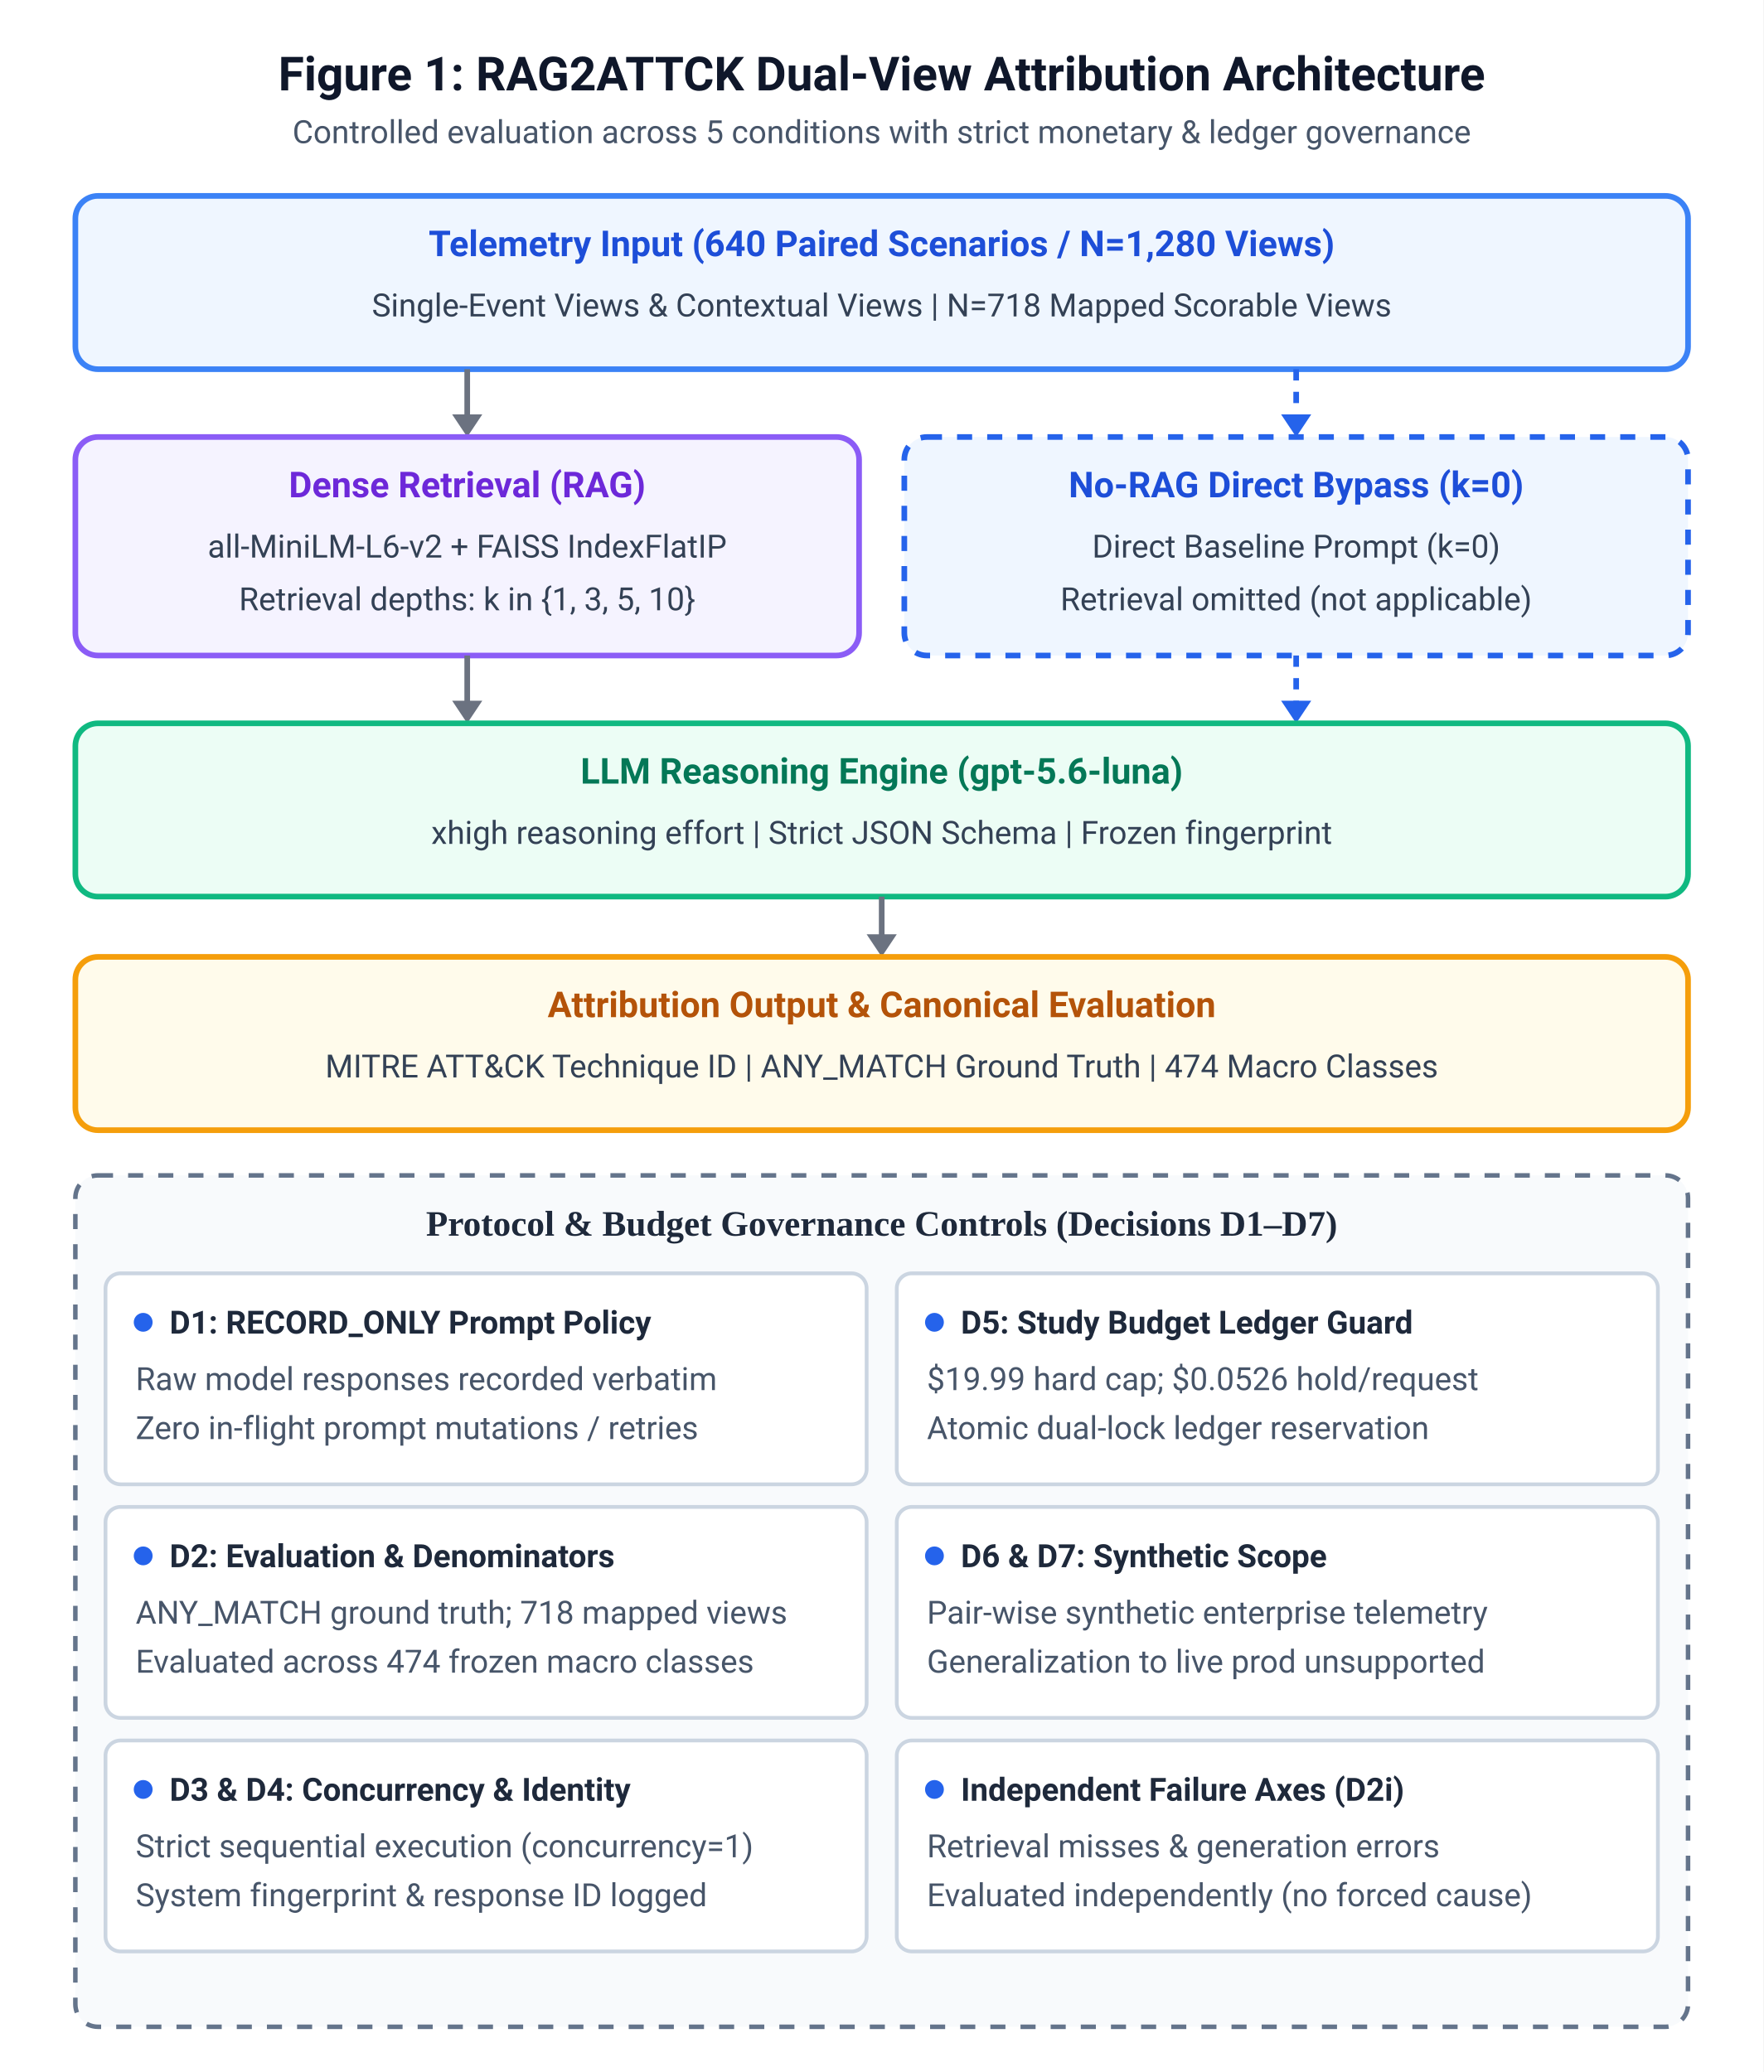
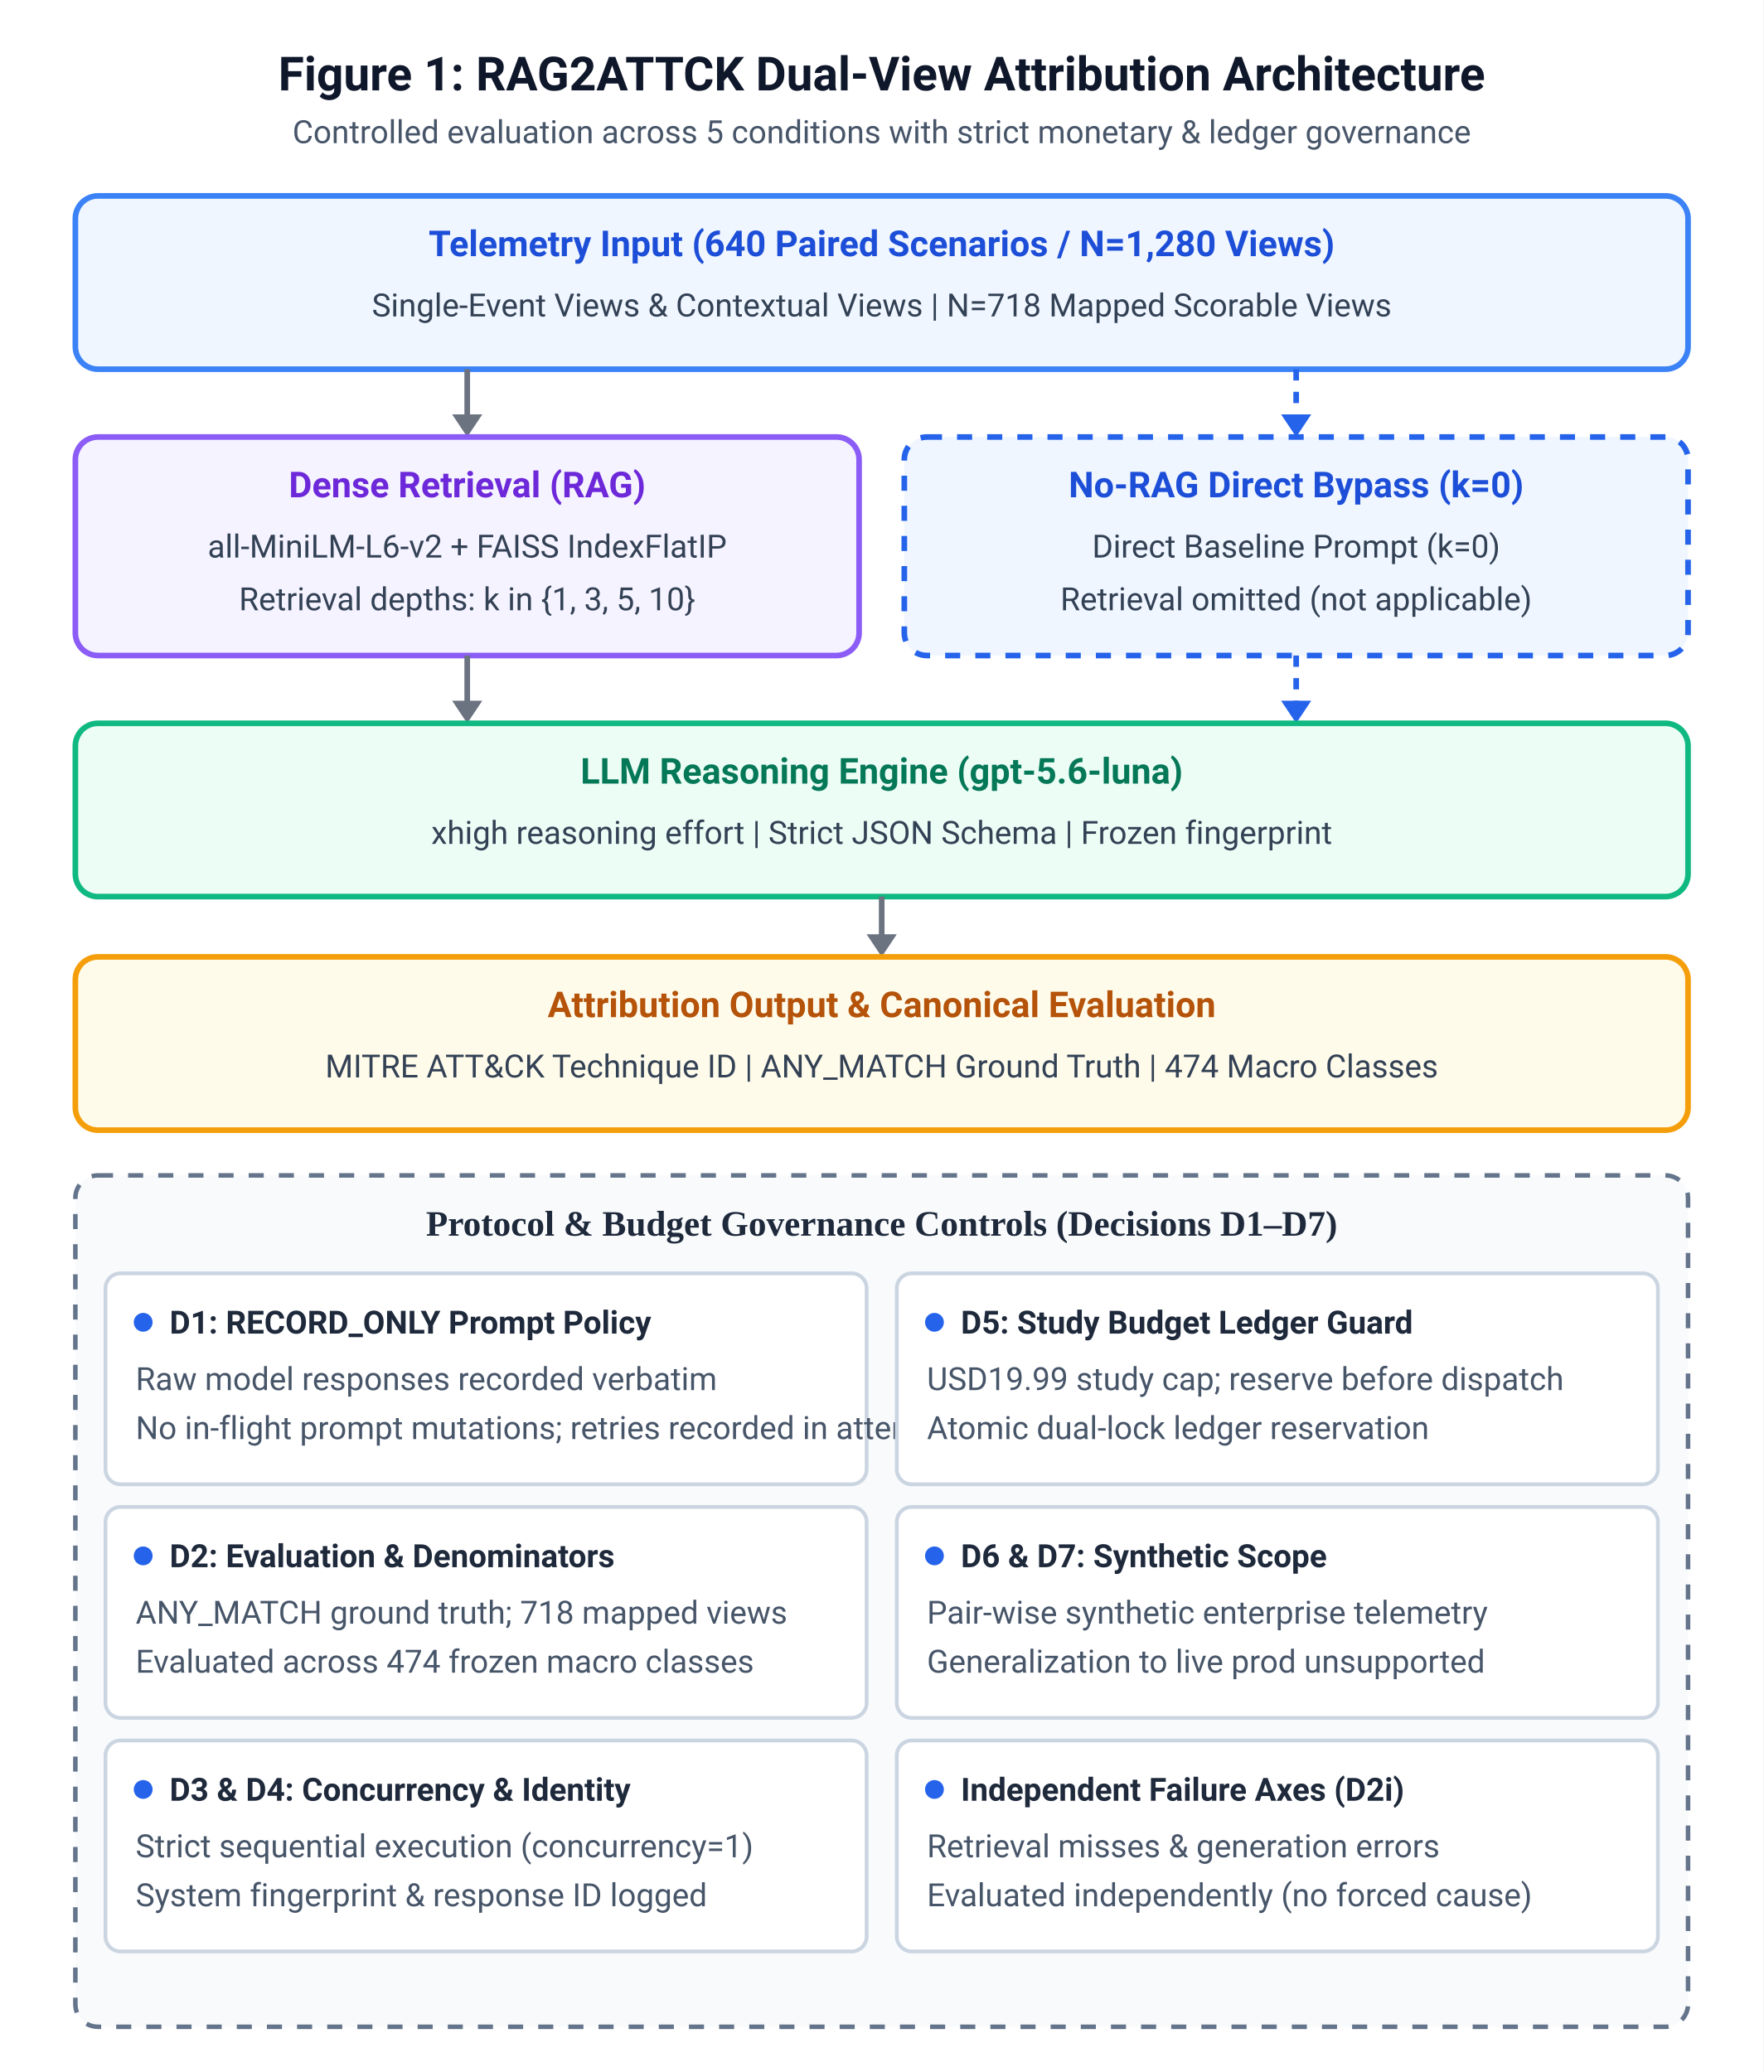
<svg xmlns="http://www.w3.org/2000/svg" viewBox="0 0 468 550" width="468" height="550">
  <defs>
    <style>
      @page { size: 468px 550px; margin: 0; }
      .title { font-family: -apple-system, BlinkMacSystemFont, "Segoe UI", Roboto, Helvetica, Arial, sans-serif; font-size: 12.5px; font-weight: bold; fill: #0f172a; text-anchor: middle; }
      .subtitle { font-family: -apple-system, BlinkMacSystemFont, "Segoe UI", Roboto, Helvetica, Arial, sans-serif; font-size: 8.5px; fill: #475569; text-anchor: middle; }
      .axis-label { font-family: -apple-system, BlinkMacSystemFont, "Segoe UI", Roboto, Helvetica, Arial, sans-serif; font-size: 9.0px; font-weight: bold; fill: #334155; }
      .tick-label { font-family: -apple-system, BlinkMacSystemFont, "Segoe UI", Roboto, Helvetica, Arial, sans-serif; font-size: 8.5px; fill: #475569; }
      .grid-line { stroke: #e2e8f0; stroke-width: 1; stroke-dasharray: 3,3; }
      .data-hit { font-family: -apple-system, BlinkMacSystemFont, "Segoe UI", Roboto, Helvetica, Arial, sans-serif; font-size: 8.5px; font-weight: bold; fill: #065f46; text-anchor: middle; }
      .data-miss { font-family: -apple-system, BlinkMacSystemFont, "Segoe UI", Roboto, Helvetica, Arial, sans-serif; font-size: 8.5px; font-weight: bold; fill: #92400e; text-anchor: middle; }
      .legend-text { font-family: -apple-system, BlinkMacSystemFont, "Segoe UI", Roboto, Helvetica, Arial, sans-serif; font-size: 8.5px; fill: #334155; }
      .subgroup-text { font-family: -apple-system, BlinkMacSystemFont, "Segoe UI", Roboto, Helvetica, Arial, sans-serif; font-size: 8.5px; font-weight: bold; fill: #1e293b; text-anchor: middle; }
      .caveat-text { font-family: -apple-system, BlinkMacSystemFont, "Segoe UI", Roboto, Helvetica, Arial, sans-serif; font-size: 8.5px; fill: #64748b; text-anchor: middle; }
      .stage-title { font-family: -apple-system, BlinkMacSystemFont, "Segoe UI", Roboto, Helvetica, Arial, sans-serif; font-size: 9.5px; font-weight: bold; text-anchor: middle; }
      .stage-body { font-family: -apple-system, BlinkMacSystemFont, "Segoe UI", Roboto, Helvetica, Arial, sans-serif; font-size: 8.5px; fill: #334155; text-anchor: middle; }
      .card-title { font-family: -apple-system, BlinkMacSystemFont, "Segoe UI", Roboto, Helvetica, Arial, sans-serif; font-size: 8.5px; font-weight: bold; fill: #1e293b; }
      .card-body { font-family: -apple-system, BlinkMacSystemFont, "Segoe UI", Roboto, Helvetica, Arial, sans-serif; font-size: 8.5px; fill: #475569; }
      .fixture-banner { font-family: -apple-system, BlinkMacSystemFont, "Segoe UI", Roboto, Helvetica, Arial, sans-serif; font-size: 8.5px; font-weight: bold; fill: #b91c1c; text-anchor: end; }
    </style>
  </defs>
  <rect width="100%" height="100%" fill="#ffffff" />
  <text x="234" y="24" class="title">Figure 1: RAG2ATTCK Dual-View Attribution Architecture</text>
  <text x="234" y="38" class="subtitle">Controlled evaluation across 5 conditions with strict monetary &amp; ledger governance</text>
  <rect x="20" y="52" width="428" height="46" rx="6" ry="6" fill="#eff6ff" stroke="#3b82f6" stroke-width="1.5" />
  <text x="234" y="68" class="stage-title" fill="#1d4ed8">Telemetry Input (640 Paired Scenarios / N=1,280 Views)</text>
  <text x="234" y="84" class="stage-body">Single-Event Views &amp; Contextual Views | N=718 Mapped Scorable Views</text>
  <line x1="124" y1="98" x2="124" y2="114" stroke="#6b7280" stroke-width="1.5" />
  <polygon points="124,116 120,110 128,110" fill="#6b7280" />
  <line x1="344" y1="98" x2="344" y2="114" stroke="#2563eb" stroke-width="1.5" stroke-dasharray="3,3" />
  <polygon points="344,116 340,110 348,110" fill="#2563eb" />
  <rect x="20" y="116" width="208" height="58" rx="6" ry="6" fill="#f5f3ff" stroke="#8b5cf6" stroke-width="1.5" />
  <text x="124" y="132" class="stage-title" fill="#6d28d9">Dense Retrieval (RAG)</text>
  <text x="124" y="148" class="stage-body">all-MiniLM-L6-v2 + FAISS IndexFlatIP</text>
  <text x="124" y="162" class="stage-body">Retrieval depths: k in {1, 3, 5, 10}</text>
  <rect x="240" y="116" width="208" height="58" rx="6" ry="6" fill="#eff6ff" stroke="#2563eb" stroke-width="1.5" stroke-dasharray="4,4" />
  <text x="344" y="132" class="stage-title" fill="#1d4ed8">No-RAG Direct Bypass (k=0)</text>
  <text x="344" y="148" class="stage-body">Direct Baseline Prompt (k=0)</text>
  <text x="344" y="162" class="stage-body">Retrieval omitted (not applicable)</text>
  <line x1="124" y1="174" x2="124" y2="190" stroke="#6b7280" stroke-width="1.5" />
  <polygon points="124,192 120,186 128,186" fill="#6b7280" />
  <line x1="344" y1="174" x2="344" y2="190" stroke="#2563eb" stroke-width="1.5" stroke-dasharray="3,3" />
  <polygon points="344,192 340,186 348,186" fill="#2563eb" />
  <rect x="20" y="192" width="428" height="46" rx="6" ry="6" fill="#ecfdf5" stroke="#10b981" stroke-width="1.5" />
  <text x="234" y="208" class="stage-title" fill="#047857">LLM Reasoning Engine (gpt-5.6-luna)</text>
  <text x="234" y="224" class="stage-body">xhigh reasoning effort | Strict JSON Schema | Frozen fingerprint</text>
  <line x1="234" y1="238" x2="234" y2="252" stroke="#6b7280" stroke-width="1.5" />
  <polygon points="234,254 230,248 238,248" fill="#6b7280" />
  <rect x="20" y="254" width="428" height="46" rx="6" ry="6" fill="#fffbeb" stroke="#f59e0b" stroke-width="1.5" />
  <text x="234" y="270" class="stage-title" fill="#b45309">Attribution Output &amp; Canonical Evaluation</text>
  <text x="234" y="286" class="stage-body">MITRE ATT&amp;CK Technique ID | ANY_MATCH Ground Truth | 474 Macro Classes</text>
  <rect x="20" y="312" width="428" height="226" rx="6" ry="6" fill="#f8fafc" stroke="#64748b" stroke-width="1.2" stroke-dasharray="4,4" />
  <text x="234" y="328" font-size="9.5" font-weight="bold" fill="#1e293b" text-anchor="middle">Protocol &amp; Budget Governance Controls (Decisions D1–D7)</text>
  <rect x="28" y="338" width="202" height="56" rx="4" ry="4" fill="#ffffff" stroke="#cbd5e1" stroke-width="1" />
  <circle cx="38" cy="351" r="2.5" fill="#2563eb" />
  <text x="45" y="354" class="card-title">D1: RECORD_ONLY Prompt Policy</text>
  <text x="36" y="369" class="card-body">Raw model responses recorded verbatim</text>
-   <text x="36" y="382" class="card-body">Zero in-flight prompt mutations / retries</text>
+   <text x="36" y="382" class="card-body" textLength="186" lengthAdjust="spacingAndGlyphs">No in-flight prompt mutations; retries recorded in attempt journal</text>
  <rect x="28" y="400" width="202" height="56" rx="4" ry="4" fill="#ffffff" stroke="#cbd5e1" stroke-width="1" />
  <circle cx="38" cy="413" r="2.5" fill="#2563eb" />
  <text x="45" y="416" class="card-title">D2: Evaluation &amp; Denominators</text>
  <text x="36" y="431" class="card-body">ANY_MATCH ground truth; 718 mapped views</text>
  <text x="36" y="444" class="card-body">Evaluated across 474 frozen macro classes</text>
  <rect x="28" y="462" width="202" height="56" rx="4" ry="4" fill="#ffffff" stroke="#cbd5e1" stroke-width="1" />
  <circle cx="38" cy="475" r="2.5" fill="#2563eb" />
  <text x="45" y="478" class="card-title">D3 &amp; D4: Concurrency &amp; Identity</text>
-   <text x="36" y="493" class="card-body">Strict sequential execution (concurrency=1)</text>
-   <text x="36" y="506" class="card-body">System fingerprint &amp; response ID logged</text>
+   <text x="36" y="493" class="card-body" textLength="186" lengthAdjust="spacingAndGlyphs">Strict sequential execution (concurrency=1)</text>
+   <text x="36" y="506" class="card-body" textLength="186" lengthAdjust="spacingAndGlyphs">System fingerprint &amp; response ID logged</text>
  <rect x="238" y="338" width="202" height="56" rx="4" ry="4" fill="#ffffff" stroke="#cbd5e1" stroke-width="1" />
  <circle cx="248" cy="351" r="2.5" fill="#2563eb" />
  <text x="255" y="354" class="card-title">D5: Study Budget Ledger Guard</text>
-   <text x="246" y="369" class="card-body">$19.99 hard cap; $0.0526 hold/request</text>
+   <text x="246" y="369" class="card-body" textLength="186" lengthAdjust="spacingAndGlyphs">USD19.99 study cap; reserve before dispatch</text>
  <text x="246" y="382" class="card-body">Atomic dual-lock ledger reservation</text>
  <rect x="238" y="400" width="202" height="56" rx="4" ry="4" fill="#ffffff" stroke="#cbd5e1" stroke-width="1" />
  <circle cx="248" cy="413" r="2.5" fill="#2563eb" />
  <text x="255" y="416" class="card-title">D6 &amp; D7: Synthetic Scope</text>
  <text x="246" y="431" class="card-body">Pair-wise synthetic enterprise telemetry</text>
  <text x="246" y="444" class="card-body">Generalization to live prod unsupported</text>
  <rect x="238" y="462" width="202" height="56" rx="4" ry="4" fill="#ffffff" stroke="#cbd5e1" stroke-width="1" />
  <circle cx="248" cy="475" r="2.5" fill="#2563eb" />
  <text x="255" y="478" class="card-title">Independent Failure Axes (D2i)</text>
  <text x="246" y="493" class="card-body">Retrieval misses &amp; generation errors</text>
  <text x="246" y="506" class="card-body">Evaluated independently (no forced cause)</text>
</svg>
